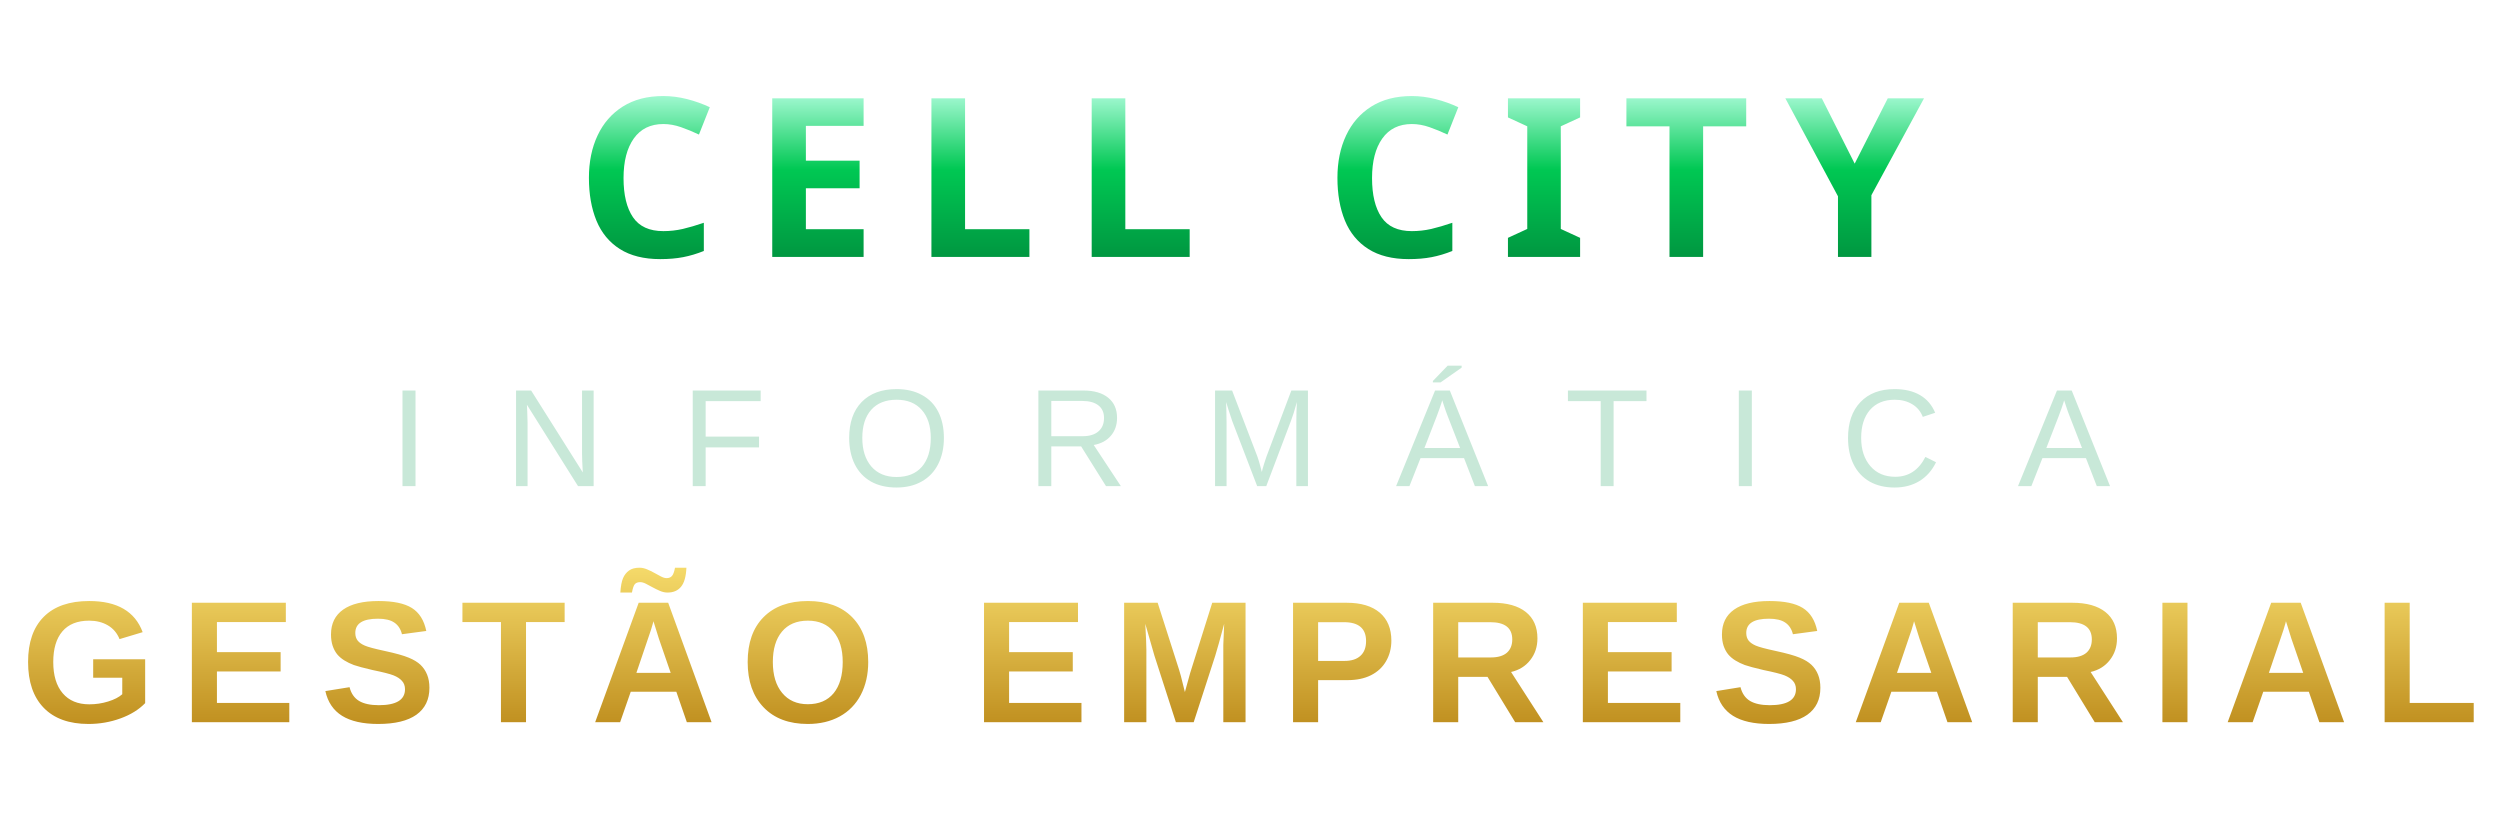
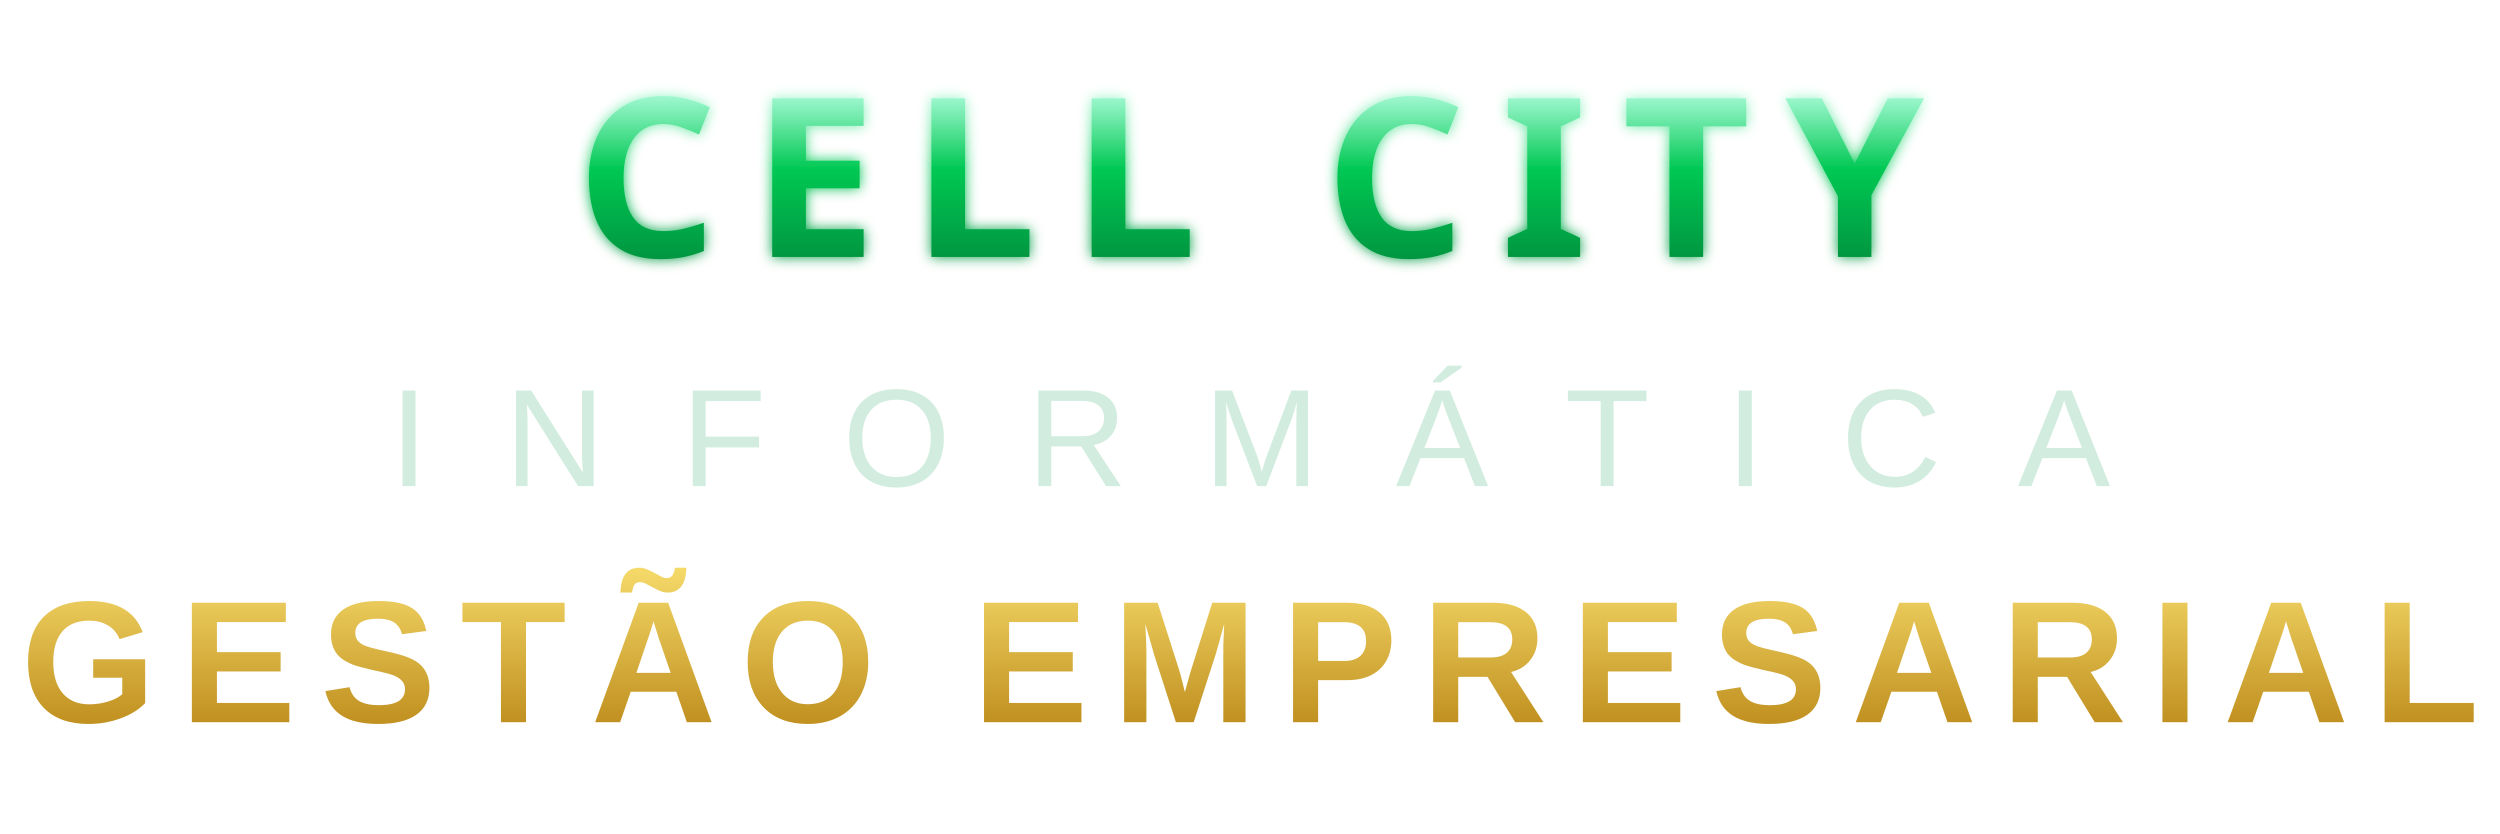
<svg xmlns="http://www.w3.org/2000/svg" viewBox="0 0 360 120" role="img" aria-label="Cell City Informática — Gestão Empresarial">
  <defs>
    <linearGradient id="cc-green" x1="0" y1="0" x2="0" y2="1">
      <stop offset="0%" stop-color="#a0f8d0" />
      <stop offset="45%" stop-color="#00c853" />
      <stop offset="100%" stop-color="#009640" />
    </linearGradient>
    <linearGradient id="cc-gold" x1="0" y1="0" x2="0" y2="1">
      <stop offset="0%" stop-color="#f5da6a" />
      <stop offset="100%" stop-color="#c09020" />
    </linearGradient>
    <linearGradient id="cc-line" x1="0" y1="0" x2="1" y2="0">
      <stop offset="0%" stop-color="rgba(0,200,83,0)" />
      <stop offset="18%" stop-color="rgba(0,200,83,0.50)" />
      <stop offset="82%" stop-color="rgba(0,200,83,0.50)" />
      <stop offset="100%" stop-color="rgba(0,200,83,0)" />
    </linearGradient>
-     <filter id="cc-glow" x="-8%" y="-20%" width="116%" height="150%">
-       <feGaussianBlur in="SourceGraphic" stdDeviation="2.5" result="blur" />
+     <filter id="cc-glow" x="-6%" y="-20%" width="112%" height="150%">
+       <feGaussianBlur in="SourceGraphic" stdDeviation="0.9" result="blur" />
      <feMerge>
        <feMergeNode in="blur" />
        <feMergeNode in="SourceGraphic" />
      </feMerge>
    </filter>
  </defs>
-   <text x="180" y="37" text-anchor="middle" font-family="'Noto Sans','Liberation Sans',sans-serif" font-size="32" font-weight="800" letter-spacing="5" fill="url(#cc-green)" text-rendering="optimizeLegibility">CELL CITY</text>
+   <text x="180" y="37" text-anchor="middle" font-family="'Noto Sans','Liberation Sans',sans-serif" font-size="32" font-weight="800" letter-spacing="5" fill="url(#cc-green)" filter="url(#cc-glow)" text-rendering="optimizeLegibility">CELL CITY</text>
  <line x1="22" y1="49" x2="338" y2="49" stroke="url(#cc-line)" stroke-width="0.8" />
-   <text x="180" y="70" text-anchor="middle" font-family="'Segoe UI','Arial',Helvetica,sans-serif" font-size="20" font-weight="400" letter-spacing="11" fill="#c8e8d8" text-rendering="optimizeLegibility">INFORMÁTICA</text>
+   <text x="180" y="70" text-anchor="middle" font-family="'Segoe UI','Arial',Helvetica,sans-serif" font-size="20" font-weight="500" letter-spacing="11" fill="#d2ede0" text-rendering="optimizeLegibility">INFORMÁTICA</text>
  <text x="180" y="104" text-anchor="middle" font-family="'Segoe UI','Arial',Helvetica,sans-serif" font-size="25" font-weight="700" letter-spacing="3.5" fill="url(#cc-gold)" text-rendering="optimizeLegibility">GESTÃO EMPRESARIAL</text>
</svg>
